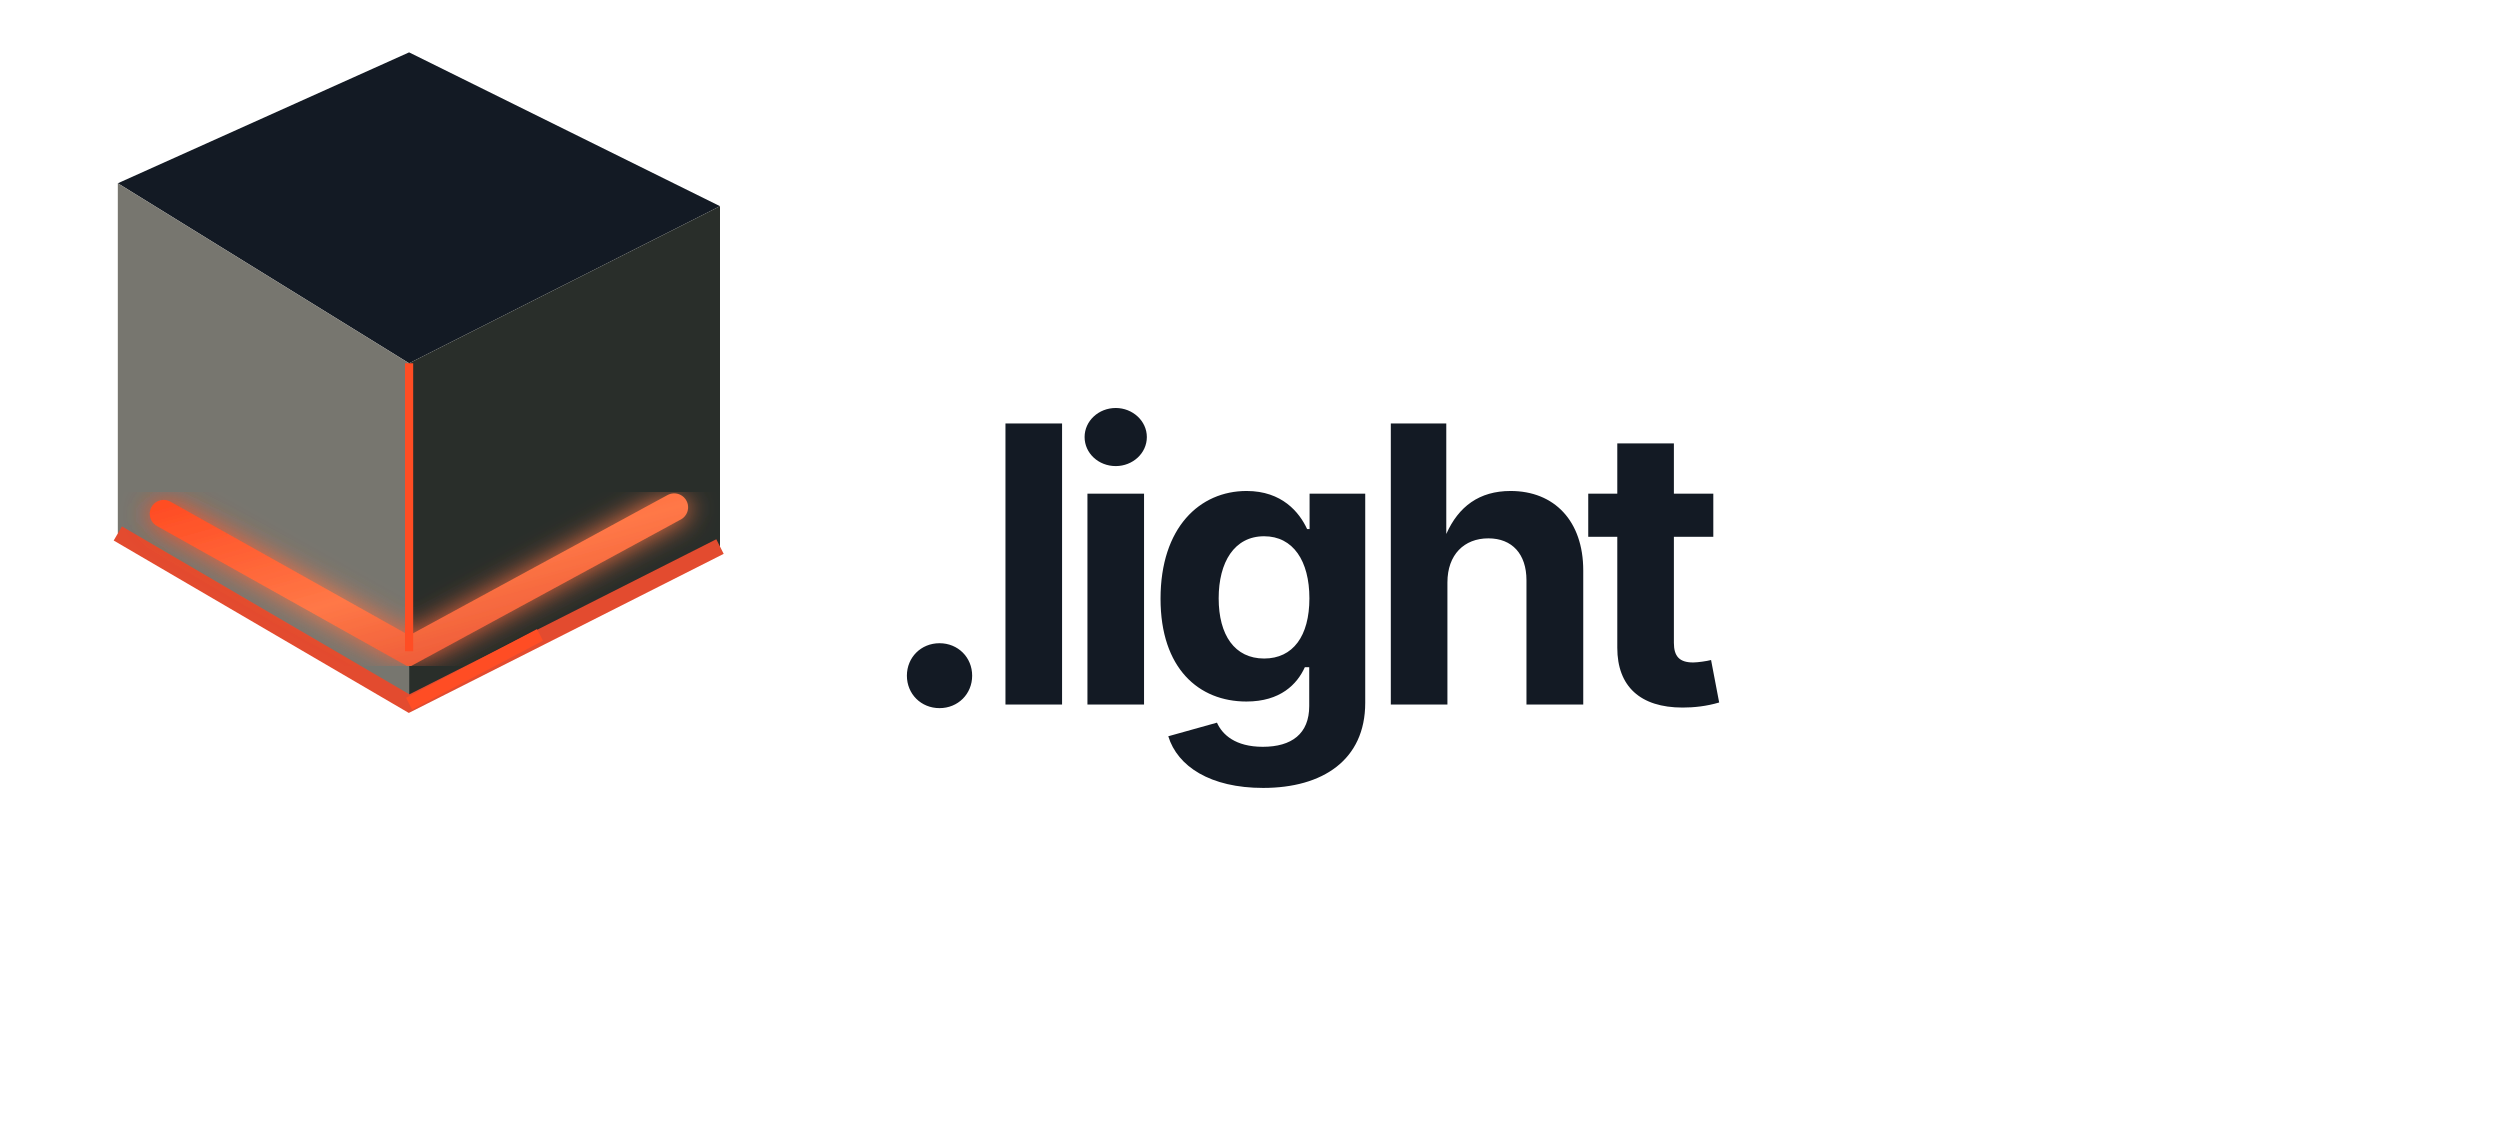
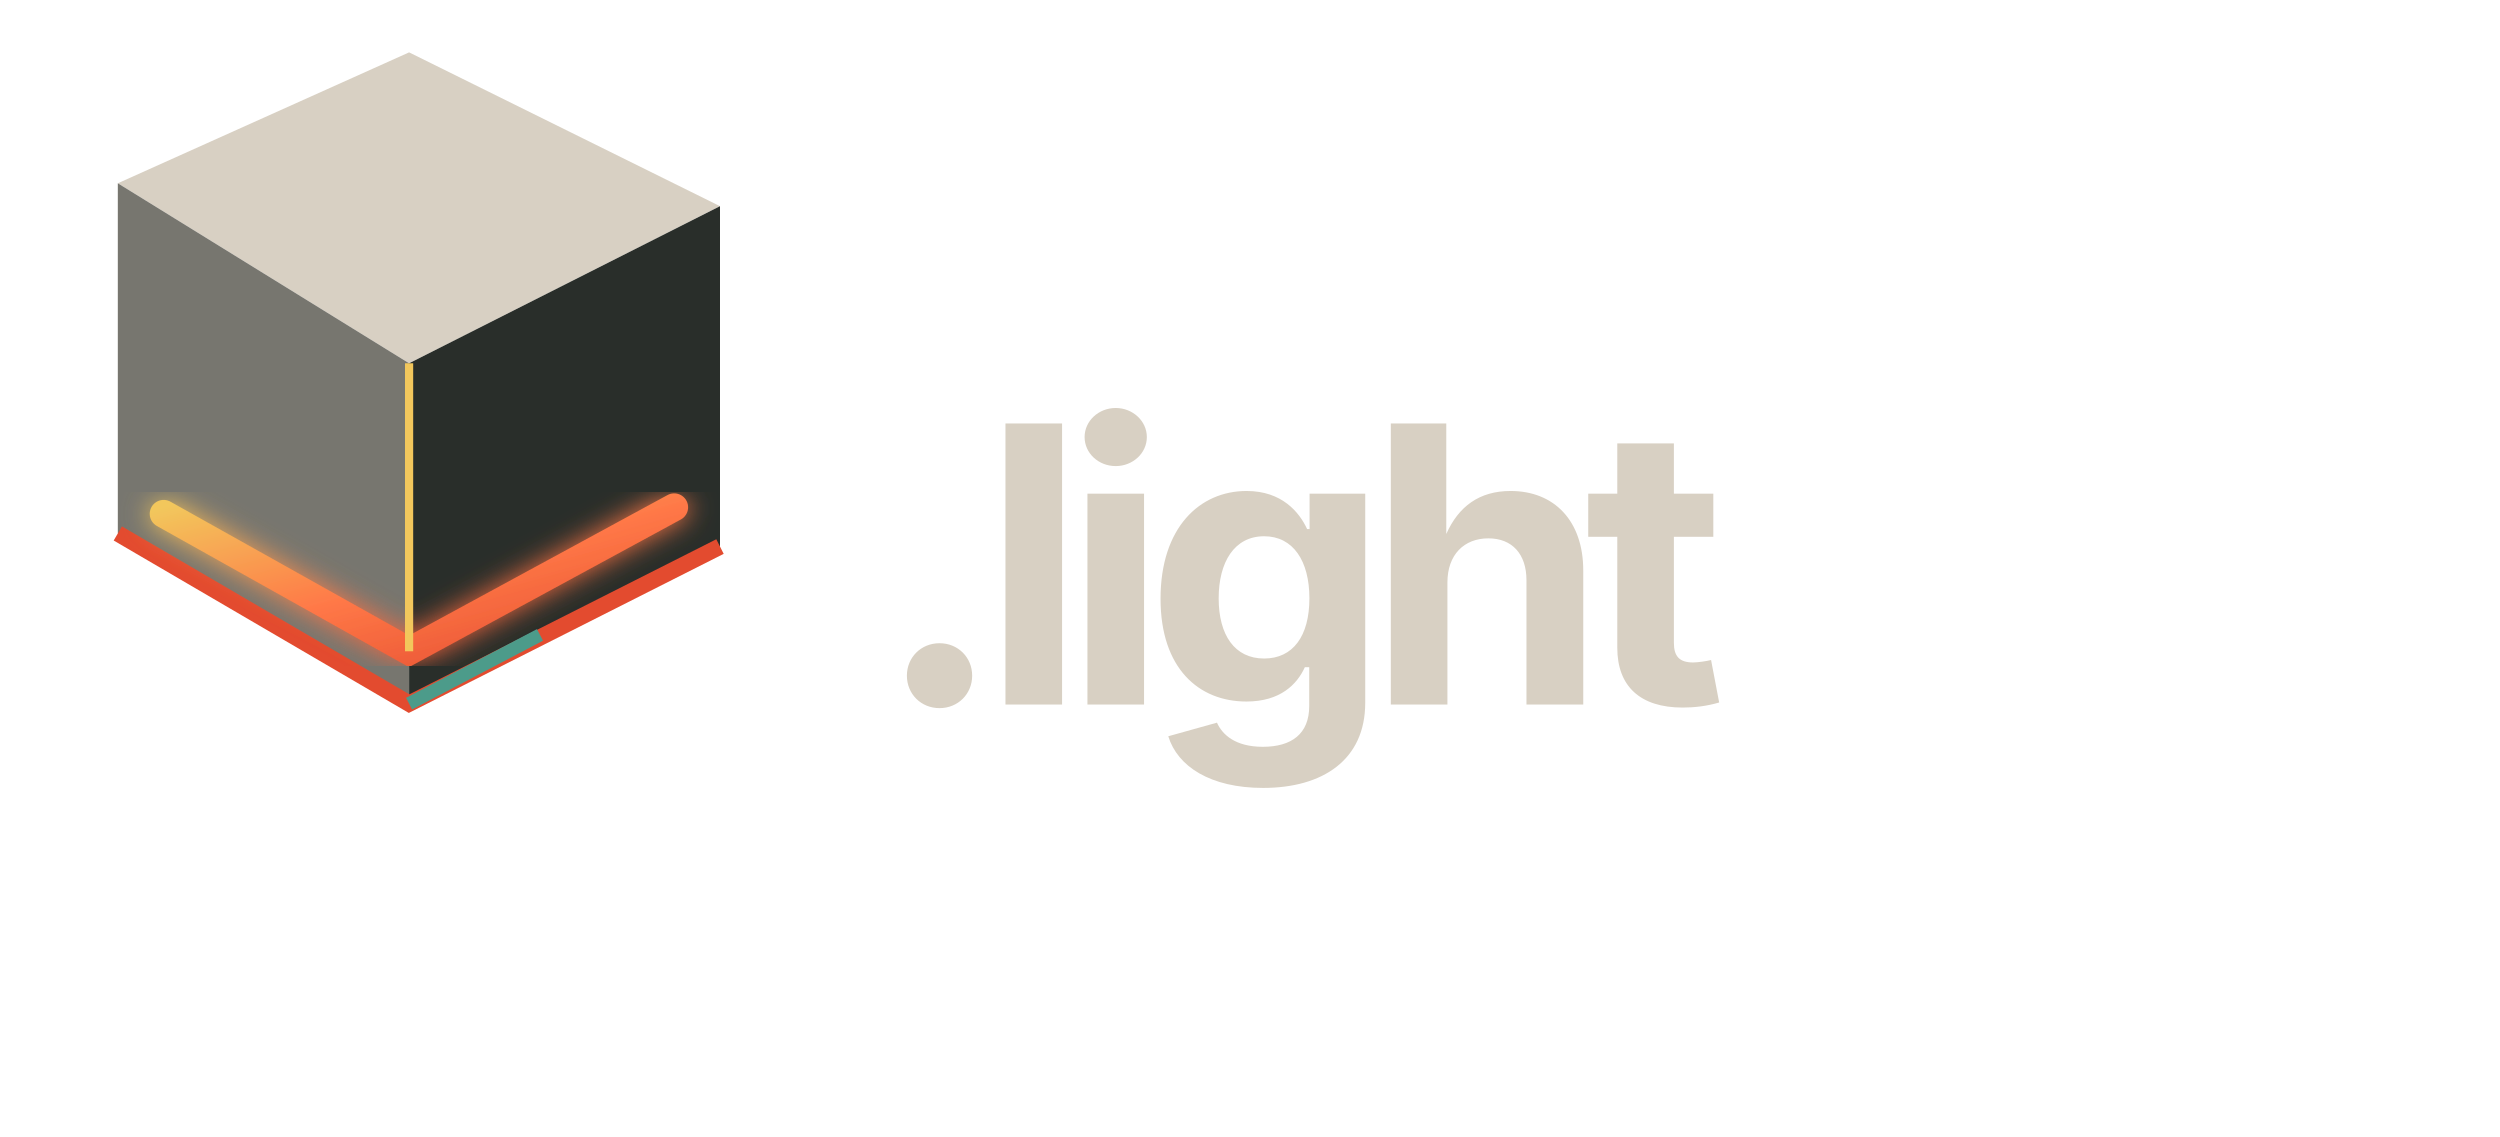
<svg xmlns="http://www.w3.org/2000/svg" width="1100" height="500" viewBox="0 0 1100 500">
  <defs>
    <linearGradient id="magma" x1="0" y1="0" x2="1" y2="1">
-       <stop stop-color="#FF4D24" />
+       <stop stop-color="#F2C75C" />
      <stop offset=".5" stop-color="#FF7847" />
      <stop offset="1" stop-color="#E34B2F" />
    </linearGradient>
    <filter id="soft">
      <feGaussianBlur stdDeviation="8" result="b" />
      <feMerge>
        <feMergeNode in="b" />
        <feMergeNode in="SourceGraphic" />
      </feMerge>
    </filter>
  </defs>
  <g transform="translate(0,0) scale(.72)">
-     <path d="M72 112 250 32 440 126 250 222Z" fill="#131A24" />
+     <path d="M72 112 250 32 440 126 250 222Z" fill="#D8D0C3" />
    <path d="M72 112 250 222V430L72 326Z" fill="#77766F" />
    <path d="M250 222 440 126V334L250 430Z" fill="#292E2A" />
    <path d="M72 326 250 430 440 334" fill="none" stroke="#E34B2F" stroke-width="10" />
    <path d="M100 314 250 398 412 310" fill="none" stroke="url(#magma)" stroke-width="17" stroke-linecap="round" filter="url(#soft)" />
-     <path d="M250 222V398" stroke="#FF4D24" stroke-width="5" />
-     <path d="M250 430 330 388" stroke="#FF4D24" stroke-width="8" />
+     <path d="M250 222V398" stroke="#F2C75C" stroke-width="5" />
+     <path d="M250 430 330 388" stroke="#4C9B8A" stroke-width="8" />
  </g>
-   <text x="385" y="310" font-family="Manrope,Inter,Arial" font-size="170" font-weight="650" letter-spacing="-10" fill="#131A24">.light</text>
+   <text x="385" y="310" font-family="Manrope,Inter,Arial" font-size="170" font-weight="650" letter-spacing="-10" fill="#D8D0C3">.light</text>
</svg>
